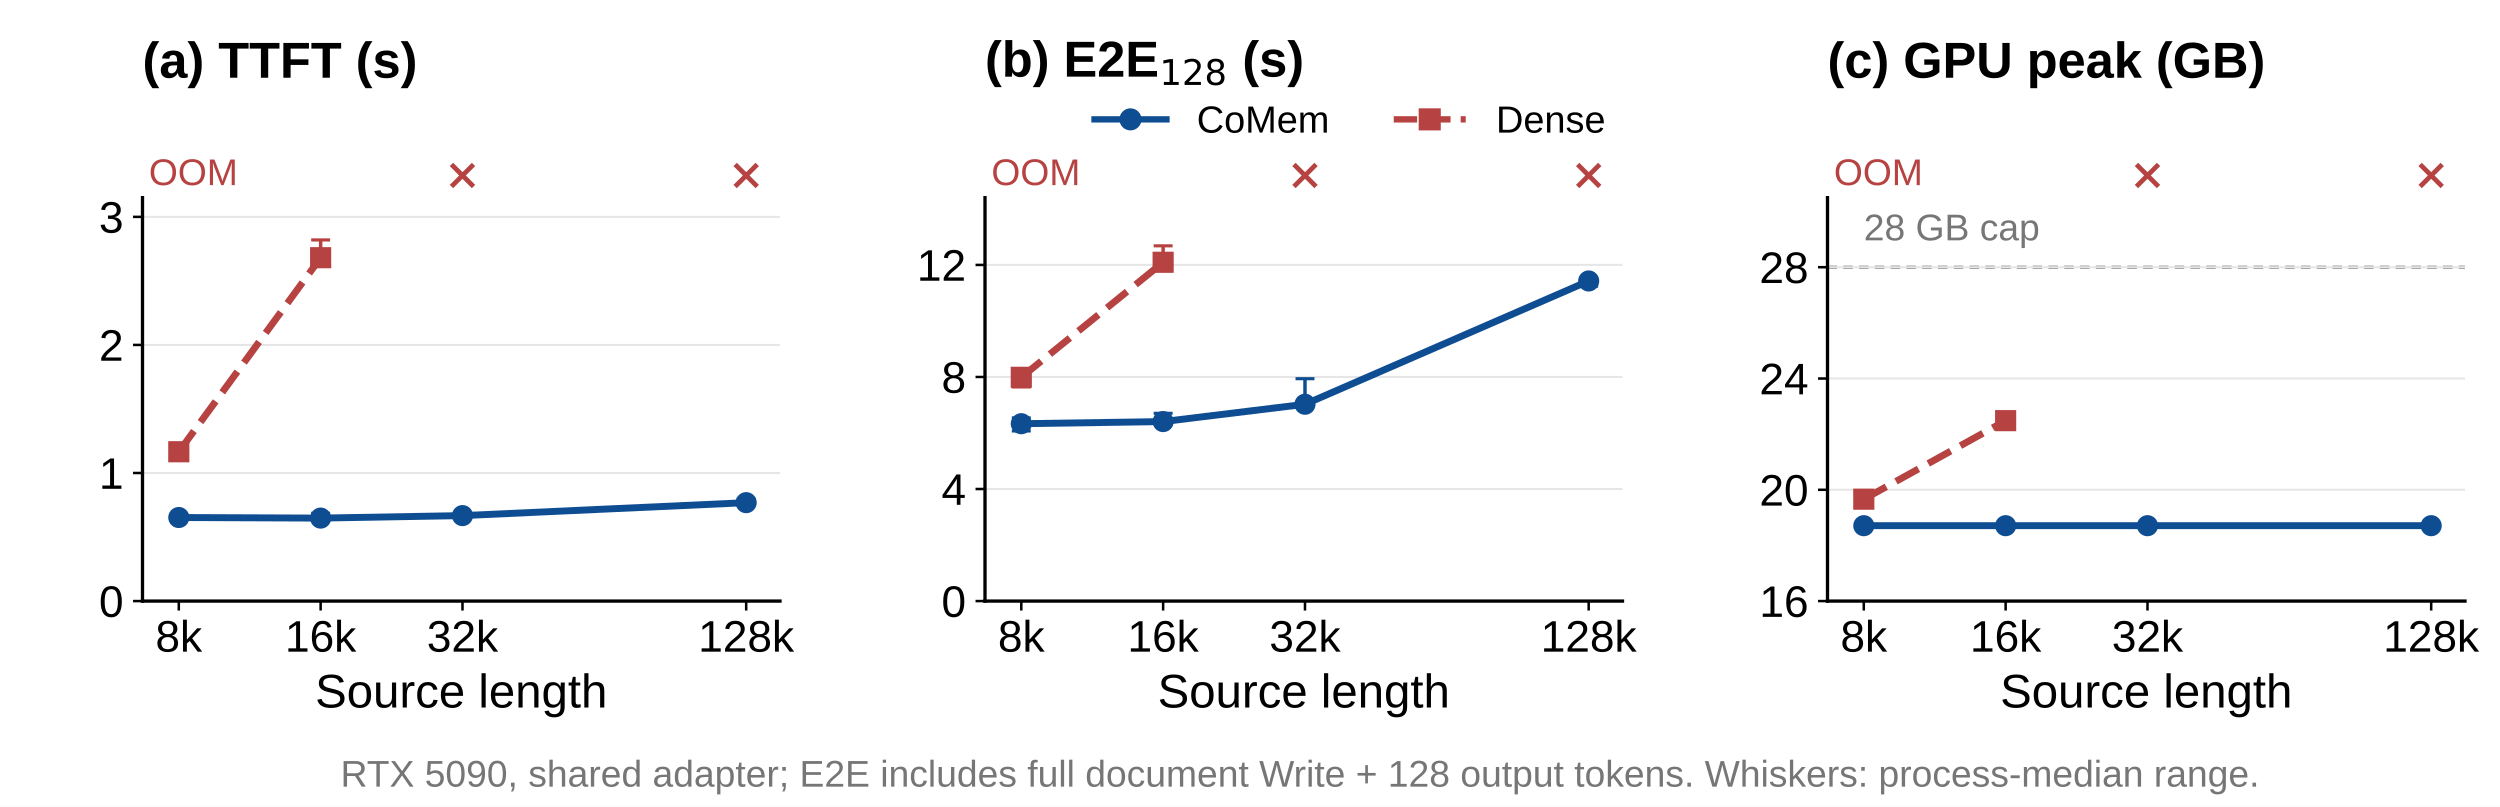
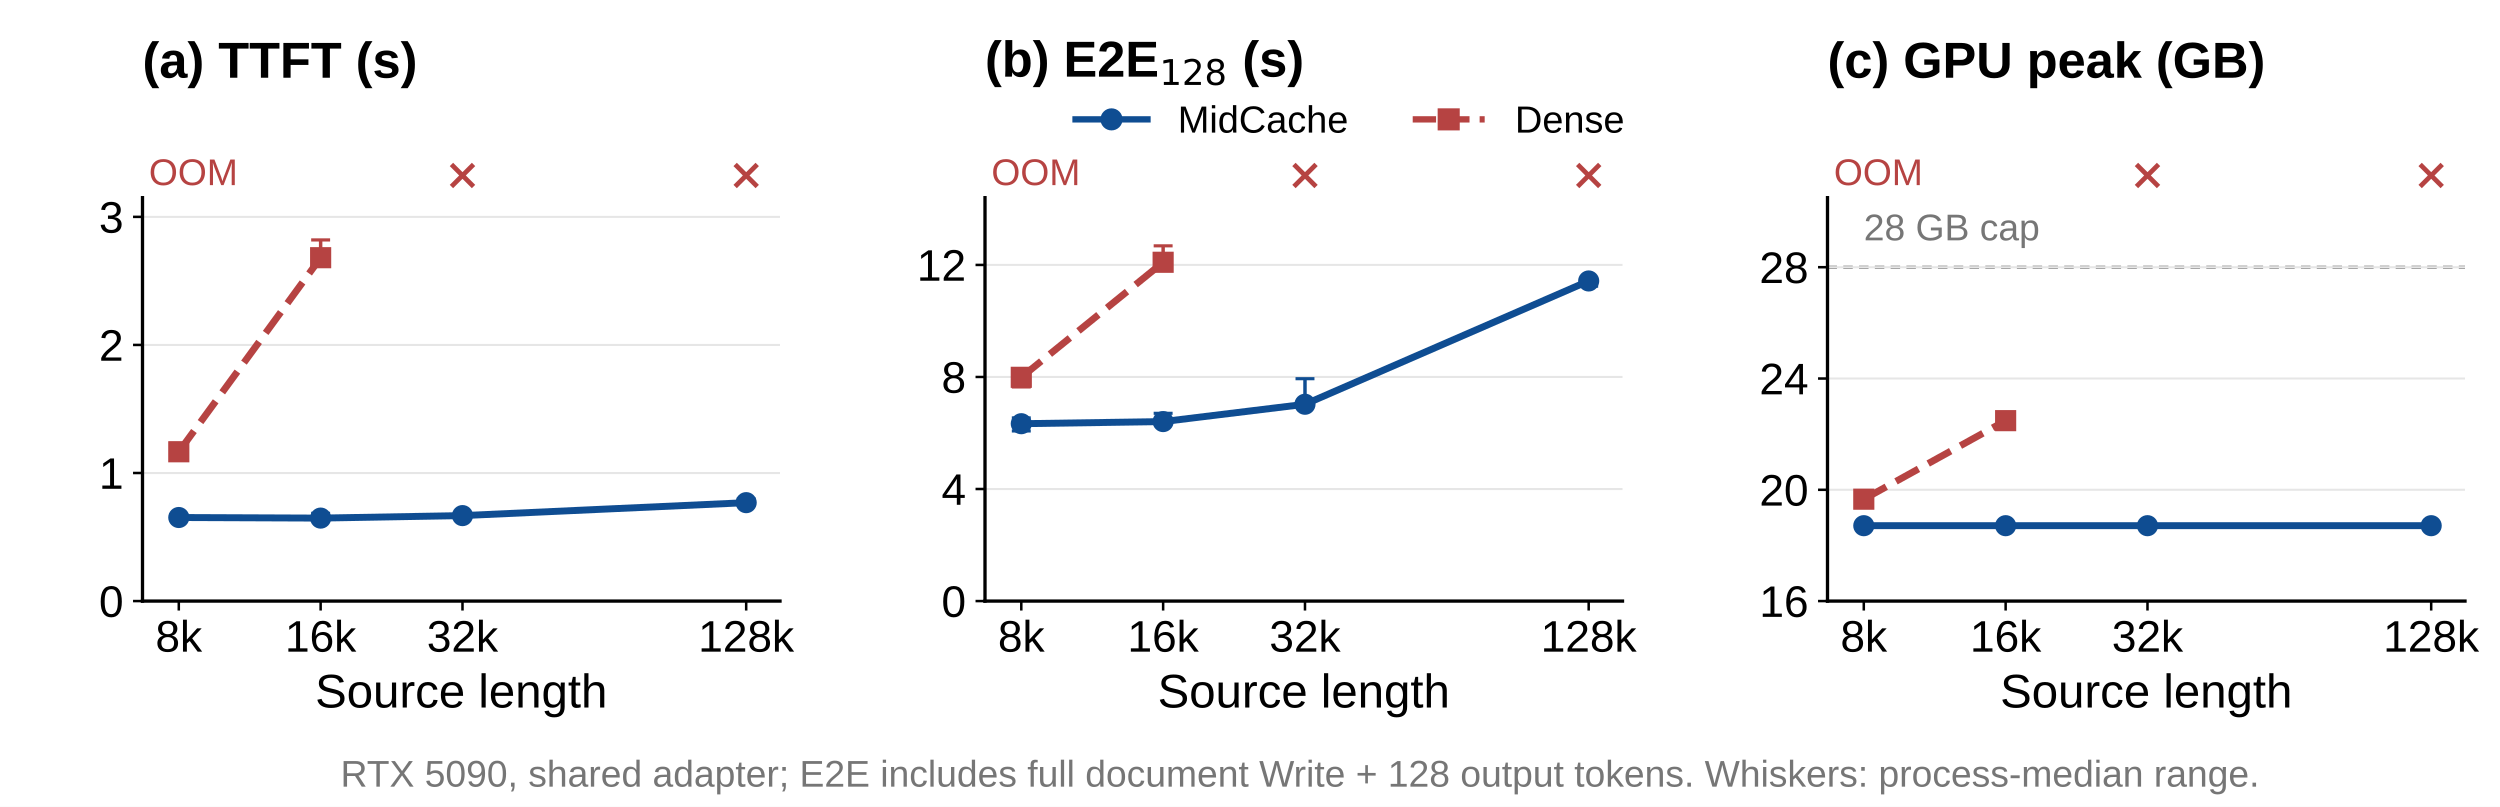
<svg xmlns="http://www.w3.org/2000/svg" xmlns:xlink="http://www.w3.org/1999/xlink" width="792pt" height="255.6pt" viewBox="0 0 792 255.6" version="1.1">
  <defs>
    <style type="text/css">*{stroke-linejoin: round; stroke-linecap: butt}</style>
  </defs>
  <g id="figure_1">
    <g id="patch_1">
      <path d="M 0 255.6  L 792 255.6  L 792 0  L 0 0  z " style="fill: #ffffff" />
    </g>
    <g id="axes_1">
      <g id="patch_2">
        <path d="M 45.144 190.422  L 247.104 190.422  L 247.104 62.622  L 45.144 62.622  z " style="fill: #ffffff" />
      </g>
      <g id="matplotlib.axis_1">
        <g id="xtick_1">
          <g id="line2d_1">
            <defs>
-               <path id="m6f67089d65" d="M 0 0  L 0 3  " style="stroke: #000000; stroke-width: 0.8" />
+               <path id="m0a75c3fbe1" d="M 0 0  L 0 3  " style="stroke: #000000; stroke-width: 0.8" />
            </defs>
            <g>
-               <use xlink:href="#m6f67089d65" x="56.641" y="190.422" style="stroke: #000000; stroke-width: 0.8" />
+               <use xlink:href="#m0a75c3fbe1" x="56.641" y="190.422" style="stroke: #000000; stroke-width: 0.8" />
            </g>
          </g>
          <g id="text_1">
            <text style="font-size: 14px; font-family: 'Arial', 'DejaVu Sans', sans-serif; text-anchor: middle" x="56.641" y="206.443" transform="rotate(-0 56.64076 206.4429)">8k</text>
          </g>
        </g>
        <g id="xtick_2">
          <g id="line2d_2">
            <g>
-               <use xlink:href="#m6f67089d65" x="101.578" y="190.422" style="stroke: #000000; stroke-width: 0.8" />
+               <use xlink:href="#m0a75c3fbe1" x="101.578" y="190.422" style="stroke: #000000; stroke-width: 0.8" />
            </g>
          </g>
          <g id="text_2">
            <text style="font-size: 14px; font-family: 'Arial', 'DejaVu Sans', sans-serif; text-anchor: middle" x="101.578" y="206.443" transform="rotate(-0 101.5782 206.4429)">16k</text>
          </g>
        </g>
        <g id="xtick_3">
          <g id="line2d_3">
            <g>
-               <use xlink:href="#m6f67089d65" x="146.516" y="190.422" style="stroke: #000000; stroke-width: 0.8" />
+               <use xlink:href="#m0a75c3fbe1" x="146.516" y="190.422" style="stroke: #000000; stroke-width: 0.8" />
            </g>
          </g>
          <g id="text_3">
            <text style="font-size: 14px; font-family: 'Arial', 'DejaVu Sans', sans-serif; text-anchor: middle" x="146.516" y="206.443" transform="rotate(-0 146.5157 206.4429)">32k</text>
          </g>
        </g>
        <g id="xtick_4">
          <g id="line2d_4">
            <g>
-               <use xlink:href="#m6f67089d65" x="236.391" y="190.422" style="stroke: #000000; stroke-width: 0.8" />
+               <use xlink:href="#m0a75c3fbe1" x="236.391" y="190.422" style="stroke: #000000; stroke-width: 0.8" />
            </g>
          </g>
          <g id="text_4">
            <text style="font-size: 14px; font-family: 'Arial', 'DejaVu Sans', sans-serif; text-anchor: middle" x="236.391" y="206.443" transform="rotate(-0 236.3907 206.4429)">128k</text>
          </g>
        </g>
        <g id="text_5">
          <text style="font-size: 15px; font-family: 'Arial', 'DejaVu Sans', sans-serif; text-anchor: middle" x="146.124" y="224.145" transform="rotate(-0 146.124 224.145)">Source length</text>
        </g>
      </g>
      <g id="matplotlib.axis_2">
        <g id="ytick_1">
          <g id="line2d_5">
-             <path d="M 45.144 190.422  L 247.104 190.422  " clip-path="url(#pb124d1612d)" style="fill: none; stroke: #e6e6e6; stroke-width: 0.65; stroke-linecap: square" />
+             <path d="M 45.144 190.422  L 247.104 190.422  " clip-path="url(#p3a15ab857f)" style="fill: none; stroke: #e6e6e6; stroke-width: 0.65; stroke-linecap: square" />
          </g>
          <g id="line2d_6">
            <defs>
-               <path id="m1e5330bd41" d="M 0 0  L -3 0  " style="stroke: #000000; stroke-width: 0.8" />
+               <path id="m184f28106f" d="M 0 0  L -3 0  " style="stroke: #000000; stroke-width: 0.8" />
            </defs>
            <g>
-               <use xlink:href="#m1e5330bd41" x="45.144" y="190.422" style="stroke: #000000; stroke-width: 0.8" />
+               <use xlink:href="#m184f28106f" x="45.144" y="190.422" style="stroke: #000000; stroke-width: 0.8" />
            </g>
          </g>
          <g id="text_6">
            <text style="font-size: 14px; font-family: 'Arial', 'DejaVu Sans', sans-serif; text-anchor: end" x="39.144" y="195.432" transform="rotate(-0 39.144 195.4325)">0</text>
          </g>
        </g>
        <g id="ytick_2">
          <g id="line2d_7">
-             <path d="M 45.144 149.851  L 247.104 149.851  " clip-path="url(#pb124d1612d)" style="fill: none; stroke: #e6e6e6; stroke-width: 0.65; stroke-linecap: square" />
+             <path d="M 45.144 149.851  L 247.104 149.851  " clip-path="url(#p3a15ab857f)" style="fill: none; stroke: #e6e6e6; stroke-width: 0.65; stroke-linecap: square" />
          </g>
          <g id="line2d_8">
            <g>
-               <use xlink:href="#m1e5330bd41" x="45.144" y="149.851" style="stroke: #000000; stroke-width: 0.8" />
+               <use xlink:href="#m184f28106f" x="45.144" y="149.851" style="stroke: #000000; stroke-width: 0.8" />
            </g>
          </g>
          <g id="text_7">
            <text style="font-size: 14px; font-family: 'Arial', 'DejaVu Sans', sans-serif; text-anchor: end" x="39.144" y="154.861" transform="rotate(-0 39.144 154.861)">1</text>
          </g>
        </g>
        <g id="ytick_3">
          <g id="line2d_9">
-             <path d="M 45.144 109.279  L 247.104 109.279  " clip-path="url(#pb124d1612d)" style="fill: none; stroke: #e6e6e6; stroke-width: 0.65; stroke-linecap: square" />
+             <path d="M 45.144 109.279  L 247.104 109.279  " clip-path="url(#p3a15ab857f)" style="fill: none; stroke: #e6e6e6; stroke-width: 0.65; stroke-linecap: square" />
          </g>
          <g id="line2d_10">
            <g>
-               <use xlink:href="#m1e5330bd41" x="45.144" y="109.279" style="stroke: #000000; stroke-width: 0.8" />
+               <use xlink:href="#m184f28106f" x="45.144" y="109.279" style="stroke: #000000; stroke-width: 0.8" />
            </g>
          </g>
          <g id="text_8">
            <text style="font-size: 14px; font-family: 'Arial', 'DejaVu Sans', sans-serif; text-anchor: end" x="39.144" y="114.29" transform="rotate(-0 39.144 114.2896)">2</text>
          </g>
        </g>
        <g id="ytick_4">
          <g id="line2d_11">
-             <path d="M 45.144 68.708  L 247.104 68.708  " clip-path="url(#pb124d1612d)" style="fill: none; stroke: #e6e6e6; stroke-width: 0.65; stroke-linecap: square" />
+             <path d="M 45.144 68.708  L 247.104 68.708  " clip-path="url(#p3a15ab857f)" style="fill: none; stroke: #e6e6e6; stroke-width: 0.65; stroke-linecap: square" />
          </g>
          <g id="line2d_12">
            <g>
-               <use xlink:href="#m1e5330bd41" x="45.144" y="68.708" style="stroke: #000000; stroke-width: 0.8" />
+               <use xlink:href="#m184f28106f" x="45.144" y="68.708" style="stroke: #000000; stroke-width: 0.8" />
            </g>
          </g>
          <g id="text_9">
            <text style="font-size: 14px; font-family: 'Arial', 'DejaVu Sans', sans-serif; text-anchor: end" x="39.144" y="73.718" transform="rotate(-0 39.144 73.71818)">3</text>
          </g>
        </g>
      </g>
      <g id="line2d_13">
        <path d="M 146.516 55.593  " style="fill: none; stroke: #b64342; stroke-width: 1.5; stroke-linecap: square" />
        <defs>
-           <path id="mdfc787a6b2" d="M -3.5 3.5  L 3.5 -3.5  M -3.5 -3.5  L 3.5 3.5  " style="stroke: #b64342; stroke-width: 1.5" />
+           <path id="m2ab7373d1a" d="M -3.5 3.5  L 3.5 -3.5  M -3.5 -3.5  L 3.5 3.5  " style="stroke: #b64342; stroke-width: 1.5" />
        </defs>
        <g>
-           <use xlink:href="#mdfc787a6b2" x="146.516" y="55.593" style="fill: #b64342; stroke: #b64342; stroke-width: 1.5" />
+           <use xlink:href="#m2ab7373d1a" x="146.516" y="55.593" style="fill: #b64342; stroke: #b64342; stroke-width: 1.5" />
        </g>
      </g>
      <g id="line2d_14">
        <path d="M 236.391 55.593  " style="fill: none; stroke: #b64342; stroke-width: 1.5; stroke-linecap: square" />
        <g>
-           <use xlink:href="#mdfc787a6b2" x="236.391" y="55.593" style="fill: #b64342; stroke: #b64342; stroke-width: 1.5" />
+           <use xlink:href="#m2ab7373d1a" x="236.391" y="55.593" style="fill: #b64342; stroke: #b64342; stroke-width: 1.5" />
        </g>
      </g>
      <g id="patch_3">
        <path d="M 45.144 190.422  L 45.144 62.622  " style="fill: none; stroke: #000000; stroke-width: 1.05; stroke-linejoin: miter; stroke-linecap: square" />
      </g>
      <g id="patch_4">
        <path d="M 45.144 190.422  L 247.104 190.422  " style="fill: none; stroke: #000000; stroke-width: 1.05; stroke-linejoin: miter; stroke-linecap: square" />
      </g>
      <g id="text_10">
        <text style="font-size: 11.8px; font-family: 'Arial', 'DejaVu Sans', sans-serif; text-anchor: start; fill: #b64342" x="47.164" y="58.643" transform="rotate(-0 47.1636 58.64348)">OOM</text>
      </g>
      <g id="text_11">
        <text style="font-weight: 700; font-size: 16px; font-family: 'Arial', 'DejaVu Sans', sans-serif; text-anchor: start" x="45.144" y="24.622" transform="rotate(-0 45.144 24.622)">(a) TTFT (s)</text>
      </g>
      <g id="LineCollection_1">
-         <path d="M 56.641 143.259  L 56.641 140.442  " clip-path="url(#pb124d1612d)" style="fill: none; stroke: #b64342; stroke-width: 1.1" />
-         <path d="M 101.578 81.681  L 101.578 76.01  " clip-path="url(#pb124d1612d)" style="fill: none; stroke: #b64342; stroke-width: 1.1" />
-         <path clip-path="url(#pb124d1612d)" style="fill: none; stroke: #b64342; stroke-width: 1.1" />
-         <path clip-path="url(#pb124d1612d)" style="fill: none; stroke: #b64342; stroke-width: 1.1" />
+         <path d="M 56.641 143.259  L 56.641 140.442  " clip-path="url(#p3a15ab857f)" style="fill: none; stroke: #b64342; stroke-width: 1.1" />
+         <path d="M 101.578 81.681  L 101.578 76.01  " clip-path="url(#p3a15ab857f)" style="fill: none; stroke: #b64342; stroke-width: 1.1" />
+         <path clip-path="url(#p3a15ab857f)" style="fill: none; stroke: #b64342; stroke-width: 1.1" />
+         <path clip-path="url(#p3a15ab857f)" style="fill: none; stroke: #b64342; stroke-width: 1.1" />
      </g>
      <g id="line2d_15">
        <defs>
-           <path id="m5ce0ee86e4" d="M 3 0  L -3 -0  " style="stroke: #b64342" />
+           <path id="m400ec17db2" d="M 3 0  L -3 -0  " style="stroke: #b64342" />
        </defs>
-         <g clip-path="url(#pb124d1612d)">
-           <use xlink:href="#m5ce0ee86e4" x="56.641" y="143.259" style="fill: #1f77b4; stroke: #b64342" />
-           <use xlink:href="#m5ce0ee86e4" x="101.578" y="81.681" style="fill: #1f77b4; stroke: #b64342" />
+         <g clip-path="url(#p3a15ab857f)">
+           <use xlink:href="#m400ec17db2" x="56.641" y="143.259" style="fill: #1f77b4; stroke: #b64342" />
+           <use xlink:href="#m400ec17db2" x="101.578" y="81.681" style="fill: #1f77b4; stroke: #b64342" />
        </g>
      </g>
      <g id="line2d_16">
-         <g clip-path="url(#pb124d1612d)">
-           <use xlink:href="#m5ce0ee86e4" x="56.641" y="140.442" style="fill: #1f77b4; stroke: #b64342" />
-           <use xlink:href="#m5ce0ee86e4" x="101.578" y="76.01" style="fill: #1f77b4; stroke: #b64342" />
+         <g clip-path="url(#p3a15ab857f)">
+           <use xlink:href="#m400ec17db2" x="56.641" y="140.442" style="fill: #1f77b4; stroke: #b64342" />
+           <use xlink:href="#m400ec17db2" x="101.578" y="76.01" style="fill: #1f77b4; stroke: #b64342" />
        </g>
      </g>
      <g id="LineCollection_2">
-         <path d="M 56.641 164.488  L 56.641 163.142  " clip-path="url(#pb124d1612d)" style="fill: none; stroke: #0f4d92; stroke-width: 1.1" />
-         <path d="M 101.578 164.173  L 101.578 162.621  " clip-path="url(#pb124d1612d)" style="fill: none; stroke: #0f4d92; stroke-width: 1.1" />
-         <path d="M 146.516 163.373  L 146.516 163.336  " clip-path="url(#pb124d1612d)" style="fill: none; stroke: #0f4d92; stroke-width: 1.1" />
-         <path d="M 236.391 159.584  L 236.391 158.106  " clip-path="url(#pb124d1612d)" style="fill: none; stroke: #0f4d92; stroke-width: 1.1" />
+         <path d="M 56.641 164.488  L 56.641 163.142  " clip-path="url(#p3a15ab857f)" style="fill: none; stroke: #0f4d92; stroke-width: 1.1" />
+         <path d="M 101.578 164.173  L 101.578 162.621  " clip-path="url(#p3a15ab857f)" style="fill: none; stroke: #0f4d92; stroke-width: 1.1" />
+         <path d="M 146.516 163.373  L 146.516 163.336  " clip-path="url(#p3a15ab857f)" style="fill: none; stroke: #0f4d92; stroke-width: 1.1" />
+         <path d="M 236.391 159.584  L 236.391 158.106  " clip-path="url(#p3a15ab857f)" style="fill: none; stroke: #0f4d92; stroke-width: 1.1" />
      </g>
      <g id="line2d_17">
        <defs>
-           <path id="m7ff48289a0" d="M 3 0  L -3 -0  " style="stroke: #0f4d92" />
+           <path id="m2386eefab4" d="M 3 0  L -3 -0  " style="stroke: #0f4d92" />
        </defs>
-         <g clip-path="url(#pb124d1612d)">
-           <use xlink:href="#m7ff48289a0" x="56.641" y="164.488" style="fill: #1f77b4; stroke: #0f4d92" />
-           <use xlink:href="#m7ff48289a0" x="101.578" y="164.173" style="fill: #1f77b4; stroke: #0f4d92" />
-           <use xlink:href="#m7ff48289a0" x="146.516" y="163.373" style="fill: #1f77b4; stroke: #0f4d92" />
-           <use xlink:href="#m7ff48289a0" x="236.391" y="159.584" style="fill: #1f77b4; stroke: #0f4d92" />
+         <g clip-path="url(#p3a15ab857f)">
+           <use xlink:href="#m2386eefab4" x="56.641" y="164.488" style="fill: #1f77b4; stroke: #0f4d92" />
+           <use xlink:href="#m2386eefab4" x="101.578" y="164.173" style="fill: #1f77b4; stroke: #0f4d92" />
+           <use xlink:href="#m2386eefab4" x="146.516" y="163.373" style="fill: #1f77b4; stroke: #0f4d92" />
+           <use xlink:href="#m2386eefab4" x="236.391" y="159.584" style="fill: #1f77b4; stroke: #0f4d92" />
        </g>
      </g>
      <g id="line2d_18">
-         <g clip-path="url(#pb124d1612d)">
-           <use xlink:href="#m7ff48289a0" x="56.641" y="163.142" style="fill: #1f77b4; stroke: #0f4d92" />
-           <use xlink:href="#m7ff48289a0" x="101.578" y="162.621" style="fill: #1f77b4; stroke: #0f4d92" />
-           <use xlink:href="#m7ff48289a0" x="146.516" y="163.336" style="fill: #1f77b4; stroke: #0f4d92" />
-           <use xlink:href="#m7ff48289a0" x="236.391" y="158.106" style="fill: #1f77b4; stroke: #0f4d92" />
+         <g clip-path="url(#p3a15ab857f)">
+           <use xlink:href="#m2386eefab4" x="56.641" y="163.142" style="fill: #1f77b4; stroke: #0f4d92" />
+           <use xlink:href="#m2386eefab4" x="101.578" y="162.621" style="fill: #1f77b4; stroke: #0f4d92" />
+           <use xlink:href="#m2386eefab4" x="146.516" y="163.336" style="fill: #1f77b4; stroke: #0f4d92" />
+           <use xlink:href="#m2386eefab4" x="236.391" y="158.106" style="fill: #1f77b4; stroke: #0f4d92" />
        </g>
      </g>
      <g id="line2d_19">
-         <path d="M 56.641 143.121  L 101.578 81.64  " clip-path="url(#pb124d1612d)" style="fill: none; stroke-dasharray: 8.14,3.52; stroke-dashoffset: 0; stroke: #b64342; stroke-width: 2.2" />
+         <path d="M 56.641 143.121  L 101.578 81.64  " clip-path="url(#p3a15ab857f)" style="fill: none; stroke-dasharray: 8.14,3.52; stroke-dashoffset: 0; stroke: #b64342; stroke-width: 2.2" />
        <defs>
-           <path id="mf79d7c995a" d="M -2.85 2.85  L 2.85 2.85  L 2.85 -2.85  L -2.85 -2.85  z " style="stroke: #b64342; stroke-linejoin: miter" />
+           <path id="m74f9d1baf5" d="M -2.85 2.85  L 2.85 2.85  L 2.85 -2.85  L -2.85 -2.85  z " style="stroke: #b64342; stroke-linejoin: miter" />
        </defs>
-         <g clip-path="url(#pb124d1612d)">
-           <use xlink:href="#mf79d7c995a" x="56.641" y="143.121" style="fill: #b64342; stroke: #b64342; stroke-linejoin: miter" />
-           <use xlink:href="#mf79d7c995a" x="101.578" y="81.64" style="fill: #b64342; stroke: #b64342; stroke-linejoin: miter" />
+         <g clip-path="url(#p3a15ab857f)">
+           <use xlink:href="#m74f9d1baf5" x="56.641" y="143.121" style="fill: #b64342; stroke: #b64342; stroke-linejoin: miter" />
+           <use xlink:href="#m74f9d1baf5" x="101.578" y="81.64" style="fill: #b64342; stroke: #b64342; stroke-linejoin: miter" />
        </g>
      </g>
      <g id="line2d_20">
-         <path d="M 56.641 163.946  L 101.578 164.133  L 146.516 163.342  L 236.391 159.24  " clip-path="url(#pb124d1612d)" style="fill: none; stroke: #0f4d92; stroke-width: 2.2; stroke-linecap: square" />
+         <path d="M 56.641 163.946  L 101.578 164.133  L 146.516 163.342  L 236.391 159.24  " clip-path="url(#p3a15ab857f)" style="fill: none; stroke: #0f4d92; stroke-width: 2.2; stroke-linecap: square" />
        <defs>
-           <path id="m56e63b54ed" d="M 0 2.85  C 0.756 2.85 1.481 2.55 2.015 2.015  C 2.55 1.481 2.85 0.756 2.85 0  C 2.85 -0.756 2.55 -1.481 2.015 -2.015  C 1.481 -2.55 0.756 -2.85 0 -2.85  C -0.756 -2.85 -1.481 -2.55 -2.015 -2.015  C -2.55 -1.481 -2.85 -0.756 -2.85 0  C -2.85 0.756 -2.55 1.481 -2.015 2.015  C -1.481 2.55 -0.756 2.85 0 2.85  z " style="stroke: #0f4d92" />
+           <path id="m50505230e4" d="M 0 2.85  C 0.756 2.85 1.481 2.55 2.015 2.015  C 2.55 1.481 2.85 0.756 2.85 0  C 2.85 -0.756 2.55 -1.481 2.015 -2.015  C 1.481 -2.55 0.756 -2.85 0 -2.85  C -0.756 -2.85 -1.481 -2.55 -2.015 -2.015  C -2.55 -1.481 -2.85 -0.756 -2.85 0  C -2.85 0.756 -2.55 1.481 -2.015 2.015  C -1.481 2.55 -0.756 2.85 0 2.85  z " style="stroke: #0f4d92" />
        </defs>
-         <g clip-path="url(#pb124d1612d)">
-           <use xlink:href="#m56e63b54ed" x="56.641" y="163.946" style="fill: #0f4d92; stroke: #0f4d92" />
-           <use xlink:href="#m56e63b54ed" x="101.578" y="164.133" style="fill: #0f4d92; stroke: #0f4d92" />
-           <use xlink:href="#m56e63b54ed" x="146.516" y="163.342" style="fill: #0f4d92; stroke: #0f4d92" />
-           <use xlink:href="#m56e63b54ed" x="236.391" y="159.24" style="fill: #0f4d92; stroke: #0f4d92" />
+         <g clip-path="url(#p3a15ab857f)">
+           <use xlink:href="#m50505230e4" x="56.641" y="163.946" style="fill: #0f4d92; stroke: #0f4d92" />
+           <use xlink:href="#m50505230e4" x="101.578" y="164.133" style="fill: #0f4d92; stroke: #0f4d92" />
+           <use xlink:href="#m50505230e4" x="146.516" y="163.342" style="fill: #0f4d92; stroke: #0f4d92" />
+           <use xlink:href="#m50505230e4" x="236.391" y="159.24" style="fill: #0f4d92; stroke: #0f4d92" />
        </g>
      </g>
    </g>
    <g id="axes_2">
      <g id="patch_5">
        <path d="M 312.048 190.422  L 514.008 190.422  L 514.008 62.622  L 312.048 62.622  z " style="fill: #ffffff" />
      </g>
      <g id="matplotlib.axis_3">
        <g id="xtick_5">
          <g id="line2d_21">
            <g>
-               <use xlink:href="#m6f67089d65" x="323.545" y="190.422" style="stroke: #000000; stroke-width: 0.8" />
+               <use xlink:href="#m0a75c3fbe1" x="323.545" y="190.422" style="stroke: #000000; stroke-width: 0.8" />
            </g>
          </g>
          <g id="text_12">
            <text style="font-size: 14px; font-family: 'Arial', 'DejaVu Sans', sans-serif; text-anchor: middle" x="323.545" y="206.443" transform="rotate(-0 323.5448 206.4429)">8k</text>
          </g>
        </g>
        <g id="xtick_6">
          <g id="line2d_22">
            <g>
-               <use xlink:href="#m6f67089d65" x="368.482" y="190.422" style="stroke: #000000; stroke-width: 0.8" />
+               <use xlink:href="#m0a75c3fbe1" x="368.482" y="190.422" style="stroke: #000000; stroke-width: 0.8" />
            </g>
          </g>
          <g id="text_13">
            <text style="font-size: 14px; font-family: 'Arial', 'DejaVu Sans', sans-serif; text-anchor: middle" x="368.482" y="206.443" transform="rotate(-0 368.4822 206.4429)">16k</text>
          </g>
        </g>
        <g id="xtick_7">
          <g id="line2d_23">
            <g>
-               <use xlink:href="#m6f67089d65" x="413.42" y="190.422" style="stroke: #000000; stroke-width: 0.8" />
+               <use xlink:href="#m0a75c3fbe1" x="413.42" y="190.422" style="stroke: #000000; stroke-width: 0.8" />
            </g>
          </g>
          <g id="text_14">
            <text style="font-size: 14px; font-family: 'Arial', 'DejaVu Sans', sans-serif; text-anchor: middle" x="413.42" y="206.443" transform="rotate(-0 413.4197 206.4429)">32k</text>
          </g>
        </g>
        <g id="xtick_8">
          <g id="line2d_24">
            <g>
-               <use xlink:href="#m6f67089d65" x="503.295" y="190.422" style="stroke: #000000; stroke-width: 0.8" />
+               <use xlink:href="#m0a75c3fbe1" x="503.295" y="190.422" style="stroke: #000000; stroke-width: 0.8" />
            </g>
          </g>
          <g id="text_15">
            <text style="font-size: 14px; font-family: 'Arial', 'DejaVu Sans', sans-serif; text-anchor: middle" x="503.295" y="206.443" transform="rotate(-0 503.2947 206.4429)">128k</text>
          </g>
        </g>
        <g id="text_16">
          <text style="font-size: 15px; font-family: 'Arial', 'DejaVu Sans', sans-serif; text-anchor: middle" x="413.028" y="224.145" transform="rotate(-0 413.028 224.145)">Source length</text>
        </g>
      </g>
      <g id="matplotlib.axis_4">
        <g id="ytick_5">
          <g id="line2d_25">
-             <path d="M 312.048 190.422  L 514.008 190.422  " clip-path="url(#p0734c09fd6)" style="fill: none; stroke: #e6e6e6; stroke-width: 0.65; stroke-linecap: square" />
+             <path d="M 312.048 190.422  L 514.008 190.422  " clip-path="url(#pe697ce3fd0)" style="fill: none; stroke: #e6e6e6; stroke-width: 0.65; stroke-linecap: square" />
          </g>
          <g id="line2d_26">
            <g>
-               <use xlink:href="#m1e5330bd41" x="312.048" y="190.422" style="stroke: #000000; stroke-width: 0.8" />
+               <use xlink:href="#m184f28106f" x="312.048" y="190.422" style="stroke: #000000; stroke-width: 0.8" />
            </g>
          </g>
          <g id="text_17">
            <text style="font-size: 14px; font-family: 'Arial', 'DejaVu Sans', sans-serif; text-anchor: end" x="306.048" y="195.432" transform="rotate(-0 306.048 195.4325)">0</text>
          </g>
        </g>
        <g id="ytick_6">
          <g id="line2d_27">
-             <path d="M 312.048 154.922  L 514.008 154.922  " clip-path="url(#p0734c09fd6)" style="fill: none; stroke: #e6e6e6; stroke-width: 0.65; stroke-linecap: square" />
+             <path d="M 312.048 154.922  L 514.008 154.922  " clip-path="url(#pe697ce3fd0)" style="fill: none; stroke: #e6e6e6; stroke-width: 0.65; stroke-linecap: square" />
          </g>
          <g id="line2d_28">
            <g>
-               <use xlink:href="#m1e5330bd41" x="312.048" y="154.922" style="stroke: #000000; stroke-width: 0.8" />
+               <use xlink:href="#m184f28106f" x="312.048" y="154.922" style="stroke: #000000; stroke-width: 0.8" />
            </g>
          </g>
          <g id="text_18">
            <text style="font-size: 14px; font-family: 'Arial', 'DejaVu Sans', sans-serif; text-anchor: end" x="306.048" y="159.932" transform="rotate(-0 306.048 159.9325)">4</text>
          </g>
        </g>
        <g id="ytick_7">
          <g id="line2d_29">
-             <path d="M 312.048 119.422  L 514.008 119.422  " clip-path="url(#p0734c09fd6)" style="fill: none; stroke: #e6e6e6; stroke-width: 0.65; stroke-linecap: square" />
+             <path d="M 312.048 119.422  L 514.008 119.422  " clip-path="url(#pe697ce3fd0)" style="fill: none; stroke: #e6e6e6; stroke-width: 0.65; stroke-linecap: square" />
          </g>
          <g id="line2d_30">
            <g>
-               <use xlink:href="#m1e5330bd41" x="312.048" y="119.422" style="stroke: #000000; stroke-width: 0.8" />
+               <use xlink:href="#m184f28106f" x="312.048" y="119.422" style="stroke: #000000; stroke-width: 0.8" />
            </g>
          </g>
          <g id="text_19">
            <text style="font-size: 14px; font-family: 'Arial', 'DejaVu Sans', sans-serif; text-anchor: end" x="306.048" y="124.432" transform="rotate(-0 306.048 124.4325)">8</text>
          </g>
        </g>
        <g id="ytick_8">
          <g id="line2d_31">
-             <path d="M 312.048 83.922  L 514.008 83.922  " clip-path="url(#p0734c09fd6)" style="fill: none; stroke: #e6e6e6; stroke-width: 0.65; stroke-linecap: square" />
+             <path d="M 312.048 83.922  L 514.008 83.922  " clip-path="url(#pe697ce3fd0)" style="fill: none; stroke: #e6e6e6; stroke-width: 0.65; stroke-linecap: square" />
          </g>
          <g id="line2d_32">
            <g>
-               <use xlink:href="#m1e5330bd41" x="312.048" y="83.922" style="stroke: #000000; stroke-width: 0.8" />
+               <use xlink:href="#m184f28106f" x="312.048" y="83.922" style="stroke: #000000; stroke-width: 0.8" />
            </g>
          </g>
          <g id="text_20">
            <text style="font-size: 14px; font-family: 'Arial', 'DejaVu Sans', sans-serif; text-anchor: end" x="306.048" y="88.932" transform="rotate(-0 306.048 88.93247)">12</text>
          </g>
        </g>
      </g>
      <g id="line2d_33">
        <path d="M 413.42 55.593  " style="fill: none; stroke: #b64342; stroke-width: 1.5; stroke-linecap: square" />
        <g>
-           <use xlink:href="#mdfc787a6b2" x="413.42" y="55.593" style="fill: #b64342; stroke: #b64342; stroke-width: 1.5" />
+           <use xlink:href="#m2ab7373d1a" x="413.42" y="55.593" style="fill: #b64342; stroke: #b64342; stroke-width: 1.5" />
        </g>
      </g>
      <g id="line2d_34">
        <path d="M 503.295 55.593  " style="fill: none; stroke: #b64342; stroke-width: 1.5; stroke-linecap: square" />
        <g>
-           <use xlink:href="#mdfc787a6b2" x="503.295" y="55.593" style="fill: #b64342; stroke: #b64342; stroke-width: 1.5" />
+           <use xlink:href="#m2ab7373d1a" x="503.295" y="55.593" style="fill: #b64342; stroke: #b64342; stroke-width: 1.5" />
        </g>
      </g>
      <g id="patch_6">
        <path d="M 312.048 190.422  L 312.048 62.622  " style="fill: none; stroke: #000000; stroke-width: 1.05; stroke-linejoin: miter; stroke-linecap: square" />
      </g>
      <g id="patch_7">
        <path d="M 312.048 190.422  L 514.008 190.422  " style="fill: none; stroke: #000000; stroke-width: 1.05; stroke-linejoin: miter; stroke-linecap: square" />
      </g>
      <g id="text_21">
        <text style="font-size: 11.8px; font-family: 'Arial', 'DejaVu Sans', sans-serif; text-anchor: start; fill: #b64342" x="314.068" y="58.643" transform="rotate(-0 314.0676 58.64348)">OOM</text>
      </g>
      <g id="text_22">
        <g transform="translate(312.048 24.622)">
          <text>
            <tspan x="0" y="-0.344" style="font-weight: 700; font-size: 16px; font-family: 'Arial'">(</tspan>
            <tspan x="5.328" y="-0.344" style="font-weight: 700; font-size: 16px; font-family: 'Arial'">b</tspan>
            <tspan x="15.102" y="-0.344" style="font-weight: 700; font-size: 16px; font-family: 'Arial'">)</tspan>
            <tspan x="20.43" y="-0.344" style="font-weight: 700; font-size: 16px; font-family: 'Arial'"> </tspan>
            <tspan x="24.875" y="-0.344" style="font-weight: 700; font-size: 16px; font-family: 'Arial'">E</tspan>
            <tspan x="35.547" y="-0.344" style="font-weight: 700; font-size: 16px; font-family: 'Arial'">2</tspan>
            <tspan x="44.445" y="-0.344" style="font-weight: 700; font-size: 16px; font-family: 'Arial'">E</tspan>
            <tspan x="77.085" y="-0.344" style="font-weight: 700; font-size: 16px; font-family: 'Arial'"> </tspan>
            <tspan x="81.53" y="-0.344" style="font-weight: 700; font-size: 16px; font-family: 'Arial'">(</tspan>
            <tspan x="86.859" y="-0.344" style="font-weight: 700; font-size: 16px; font-family: 'Arial'">s</tspan>
            <tspan x="95.757" y="-0.344" style="font-weight: 700; font-size: 16px; font-family: 'Arial'">)</tspan>
            <tspan x="55.27" y="2.281" style="font-size: 11.2px; font-family: 'DejaVu Sans'">1</tspan>
            <tspan x="62.396" y="2.281" style="font-size: 11.2px; font-family: 'DejaVu Sans'">2</tspan>
            <tspan x="69.522" y="2.281" style="font-size: 11.2px; font-family: 'DejaVu Sans'">8</tspan>
          </text>
        </g>
      </g>
      <g id="LineCollection_3">
-         <path d="M 323.545 122.587  L 323.545 118.319  " clip-path="url(#p0734c09fd6)" style="fill: none; stroke: #b64342; stroke-width: 1.1" />
-         <path d="M 368.482 83.161  L 368.482 77.884  " clip-path="url(#p0734c09fd6)" style="fill: none; stroke: #b64342; stroke-width: 1.1" />
-         <path clip-path="url(#p0734c09fd6)" style="fill: none; stroke: #b64342; stroke-width: 1.1" />
-         <path clip-path="url(#p0734c09fd6)" style="fill: none; stroke: #b64342; stroke-width: 1.1" />
+         <path d="M 323.545 122.587  L 323.545 118.319  " clip-path="url(#pe697ce3fd0)" style="fill: none; stroke: #b64342; stroke-width: 1.1" />
+         <path d="M 368.482 83.161  L 368.482 77.884  " clip-path="url(#pe697ce3fd0)" style="fill: none; stroke: #b64342; stroke-width: 1.1" />
+         <path clip-path="url(#pe697ce3fd0)" style="fill: none; stroke: #b64342; stroke-width: 1.1" />
+         <path clip-path="url(#pe697ce3fd0)" style="fill: none; stroke: #b64342; stroke-width: 1.1" />
      </g>
      <g id="line2d_35">
-         <g clip-path="url(#p0734c09fd6)">
-           <use xlink:href="#m5ce0ee86e4" x="323.545" y="122.587" style="fill: #1f77b4; stroke: #b64342" />
-           <use xlink:href="#m5ce0ee86e4" x="368.482" y="83.161" style="fill: #1f77b4; stroke: #b64342" />
+         <g clip-path="url(#pe697ce3fd0)">
+           <use xlink:href="#m400ec17db2" x="323.545" y="122.587" style="fill: #1f77b4; stroke: #b64342" />
+           <use xlink:href="#m400ec17db2" x="368.482" y="83.161" style="fill: #1f77b4; stroke: #b64342" />
        </g>
      </g>
      <g id="line2d_36">
-         <g clip-path="url(#p0734c09fd6)">
-           <use xlink:href="#m5ce0ee86e4" x="323.545" y="118.319" style="fill: #1f77b4; stroke: #b64342" />
-           <use xlink:href="#m5ce0ee86e4" x="368.482" y="77.884" style="fill: #1f77b4; stroke: #b64342" />
+         <g clip-path="url(#pe697ce3fd0)">
+           <use xlink:href="#m400ec17db2" x="323.545" y="118.319" style="fill: #1f77b4; stroke: #b64342" />
+           <use xlink:href="#m400ec17db2" x="368.482" y="77.884" style="fill: #1f77b4; stroke: #b64342" />
        </g>
      </g>
      <g id="LineCollection_4">
-         <path d="M 323.545 136.524  L 323.545 132.4  " clip-path="url(#p0734c09fd6)" style="fill: none; stroke: #0f4d92; stroke-width: 1.1" />
-         <path d="M 368.482 133.688  L 368.482 130.932  " clip-path="url(#p0734c09fd6)" style="fill: none; stroke: #0f4d92; stroke-width: 1.1" />
-         <path d="M 413.42 128.108  L 413.42 119.971  " clip-path="url(#p0734c09fd6)" style="fill: none; stroke: #0f4d92; stroke-width: 1.1" />
-         <path d="M 503.295 90.657  L 503.295 88.437  " clip-path="url(#p0734c09fd6)" style="fill: none; stroke: #0f4d92; stroke-width: 1.1" />
+         <path d="M 323.545 136.524  L 323.545 132.4  " clip-path="url(#pe697ce3fd0)" style="fill: none; stroke: #0f4d92; stroke-width: 1.1" />
+         <path d="M 368.482 133.688  L 368.482 130.932  " clip-path="url(#pe697ce3fd0)" style="fill: none; stroke: #0f4d92; stroke-width: 1.1" />
+         <path d="M 413.42 128.108  L 413.42 119.971  " clip-path="url(#pe697ce3fd0)" style="fill: none; stroke: #0f4d92; stroke-width: 1.1" />
+         <path d="M 503.295 90.657  L 503.295 88.437  " clip-path="url(#pe697ce3fd0)" style="fill: none; stroke: #0f4d92; stroke-width: 1.1" />
      </g>
      <g id="line2d_37">
-         <g clip-path="url(#p0734c09fd6)">
-           <use xlink:href="#m7ff48289a0" x="323.545" y="136.524" style="fill: #1f77b4; stroke: #0f4d92" />
-           <use xlink:href="#m7ff48289a0" x="368.482" y="133.688" style="fill: #1f77b4; stroke: #0f4d92" />
-           <use xlink:href="#m7ff48289a0" x="413.42" y="128.108" style="fill: #1f77b4; stroke: #0f4d92" />
-           <use xlink:href="#m7ff48289a0" x="503.295" y="90.657" style="fill: #1f77b4; stroke: #0f4d92" />
+         <g clip-path="url(#pe697ce3fd0)">
+           <use xlink:href="#m2386eefab4" x="323.545" y="136.524" style="fill: #1f77b4; stroke: #0f4d92" />
+           <use xlink:href="#m2386eefab4" x="368.482" y="133.688" style="fill: #1f77b4; stroke: #0f4d92" />
+           <use xlink:href="#m2386eefab4" x="413.42" y="128.108" style="fill: #1f77b4; stroke: #0f4d92" />
+           <use xlink:href="#m2386eefab4" x="503.295" y="90.657" style="fill: #1f77b4; stroke: #0f4d92" />
        </g>
      </g>
      <g id="line2d_38">
-         <g clip-path="url(#p0734c09fd6)">
-           <use xlink:href="#m7ff48289a0" x="323.545" y="132.4" style="fill: #1f77b4; stroke: #0f4d92" />
-           <use xlink:href="#m7ff48289a0" x="368.482" y="130.932" style="fill: #1f77b4; stroke: #0f4d92" />
-           <use xlink:href="#m7ff48289a0" x="413.42" y="119.971" style="fill: #1f77b4; stroke: #0f4d92" />
-           <use xlink:href="#m7ff48289a0" x="503.295" y="88.437" style="fill: #1f77b4; stroke: #0f4d92" />
+         <g clip-path="url(#pe697ce3fd0)">
+           <use xlink:href="#m2386eefab4" x="323.545" y="132.4" style="fill: #1f77b4; stroke: #0f4d92" />
+           <use xlink:href="#m2386eefab4" x="368.482" y="130.932" style="fill: #1f77b4; stroke: #0f4d92" />
+           <use xlink:href="#m2386eefab4" x="413.42" y="119.971" style="fill: #1f77b4; stroke: #0f4d92" />
+           <use xlink:href="#m2386eefab4" x="503.295" y="88.437" style="fill: #1f77b4; stroke: #0f4d92" />
        </g>
      </g>
      <g id="line2d_39">
-         <path d="M 323.545 119.532  L 368.482 83.088  " clip-path="url(#p0734c09fd6)" style="fill: none; stroke-dasharray: 8.14,3.52; stroke-dashoffset: 0; stroke: #b64342; stroke-width: 2.2" />
-         <g clip-path="url(#p0734c09fd6)">
-           <use xlink:href="#mf79d7c995a" x="323.545" y="119.532" style="fill: #b64342; stroke: #b64342; stroke-linejoin: miter" />
-           <use xlink:href="#mf79d7c995a" x="368.482" y="83.088" style="fill: #b64342; stroke: #b64342; stroke-linejoin: miter" />
+         <path d="M 323.545 119.532  L 368.482 83.088  " clip-path="url(#pe697ce3fd0)" style="fill: none; stroke-dasharray: 8.14,3.52; stroke-dashoffset: 0; stroke: #b64342; stroke-width: 2.2" />
+         <g clip-path="url(#pe697ce3fd0)">
+           <use xlink:href="#m74f9d1baf5" x="323.545" y="119.532" style="fill: #b64342; stroke: #b64342; stroke-linejoin: miter" />
+           <use xlink:href="#m74f9d1baf5" x="368.482" y="83.088" style="fill: #b64342; stroke: #b64342; stroke-linejoin: miter" />
        </g>
      </g>
      <g id="line2d_40">
-         <path d="M 323.545 134.229  L 368.482 133.558  L 413.42 128.066  L 503.295 89.01  " clip-path="url(#p0734c09fd6)" style="fill: none; stroke: #0f4d92; stroke-width: 2.2; stroke-linecap: square" />
-         <g clip-path="url(#p0734c09fd6)">
-           <use xlink:href="#m56e63b54ed" x="323.545" y="134.229" style="fill: #0f4d92; stroke: #0f4d92" />
-           <use xlink:href="#m56e63b54ed" x="368.482" y="133.558" style="fill: #0f4d92; stroke: #0f4d92" />
-           <use xlink:href="#m56e63b54ed" x="413.42" y="128.066" style="fill: #0f4d92; stroke: #0f4d92" />
-           <use xlink:href="#m56e63b54ed" x="503.295" y="89.01" style="fill: #0f4d92; stroke: #0f4d92" />
+         <path d="M 323.545 134.229  L 368.482 133.558  L 413.42 128.066  L 503.295 89.01  " clip-path="url(#pe697ce3fd0)" style="fill: none; stroke: #0f4d92; stroke-width: 2.2; stroke-linecap: square" />
+         <g clip-path="url(#pe697ce3fd0)">
+           <use xlink:href="#m50505230e4" x="323.545" y="134.229" style="fill: #0f4d92; stroke: #0f4d92" />
+           <use xlink:href="#m50505230e4" x="368.482" y="133.558" style="fill: #0f4d92; stroke: #0f4d92" />
+           <use xlink:href="#m50505230e4" x="413.42" y="128.066" style="fill: #0f4d92; stroke: #0f4d92" />
+           <use xlink:href="#m50505230e4" x="503.295" y="89.01" style="fill: #0f4d92; stroke: #0f4d92" />
        </g>
      </g>
    </g>
    <g id="axes_3">
      <g id="patch_8">
        <path d="M 578.952 190.422  L 780.912 190.422  L 780.912 62.622  L 578.952 62.622  z " style="fill: #ffffff" />
      </g>
      <g id="line2d_41">
-         <path d="M 578.952 84.656  L 780.912 84.656  " clip-path="url(#p4d6ac7f008)" style="fill: none; stroke-dasharray: 3,2; stroke-dashoffset: 0; stroke: #767676" />
+         <path d="M 578.952 84.656  L 780.912 84.656  " clip-path="url(#pe4c17a0006)" style="fill: none; stroke-dasharray: 3,2; stroke-dashoffset: 0; stroke: #767676" />
      </g>
      <g id="matplotlib.axis_5">
        <g id="xtick_9">
          <g id="line2d_42">
            <g>
-               <use xlink:href="#m6f67089d65" x="590.449" y="190.422" style="stroke: #000000; stroke-width: 0.8" />
+               <use xlink:href="#m0a75c3fbe1" x="590.449" y="190.422" style="stroke: #000000; stroke-width: 0.8" />
            </g>
          </g>
          <g id="text_23">
            <text style="font-size: 14px; font-family: 'Arial', 'DejaVu Sans', sans-serif; text-anchor: middle" x="590.449" y="206.443" transform="rotate(-0 590.4488 206.4429)">8k</text>
          </g>
        </g>
        <g id="xtick_10">
          <g id="line2d_43">
            <g>
-               <use xlink:href="#m6f67089d65" x="635.386" y="190.422" style="stroke: #000000; stroke-width: 0.8" />
+               <use xlink:href="#m0a75c3fbe1" x="635.386" y="190.422" style="stroke: #000000; stroke-width: 0.8" />
            </g>
          </g>
          <g id="text_24">
            <text style="font-size: 14px; font-family: 'Arial', 'DejaVu Sans', sans-serif; text-anchor: middle" x="635.386" y="206.443" transform="rotate(-0 635.3862 206.4429)">16k</text>
          </g>
        </g>
        <g id="xtick_11">
          <g id="line2d_44">
            <g>
-               <use xlink:href="#m6f67089d65" x="680.324" y="190.422" style="stroke: #000000; stroke-width: 0.8" />
+               <use xlink:href="#m0a75c3fbe1" x="680.324" y="190.422" style="stroke: #000000; stroke-width: 0.8" />
            </g>
          </g>
          <g id="text_25">
            <text style="font-size: 14px; font-family: 'Arial', 'DejaVu Sans', sans-serif; text-anchor: middle" x="680.324" y="206.443" transform="rotate(-0 680.3237 206.4429)">32k</text>
          </g>
        </g>
        <g id="xtick_12">
          <g id="line2d_45">
            <g>
-               <use xlink:href="#m6f67089d65" x="770.199" y="190.422" style="stroke: #000000; stroke-width: 0.8" />
+               <use xlink:href="#m0a75c3fbe1" x="770.199" y="190.422" style="stroke: #000000; stroke-width: 0.8" />
            </g>
          </g>
          <g id="text_26">
            <text style="font-size: 14px; font-family: 'Arial', 'DejaVu Sans', sans-serif; text-anchor: middle" x="770.199" y="206.443" transform="rotate(-0 770.1987 206.4429)">128k</text>
          </g>
        </g>
        <g id="text_27">
          <text style="font-size: 15px; font-family: 'Arial', 'DejaVu Sans', sans-serif; text-anchor: middle" x="679.932" y="224.145" transform="rotate(-0 679.932 224.145)">Source length</text>
        </g>
      </g>
      <g id="matplotlib.axis_6">
        <g id="ytick_9">
          <g id="line2d_46">
-             <path d="M 578.952 190.422  L 780.912 190.422  " clip-path="url(#p4d6ac7f008)" style="fill: none; stroke: #e6e6e6; stroke-width: 0.65; stroke-linecap: square" />
+             <path d="M 578.952 190.422  L 780.912 190.422  " clip-path="url(#pe4c17a0006)" style="fill: none; stroke: #e6e6e6; stroke-width: 0.65; stroke-linecap: square" />
          </g>
          <g id="line2d_47">
            <g>
-               <use xlink:href="#m1e5330bd41" x="578.952" y="190.422" style="stroke: #000000; stroke-width: 0.8" />
+               <use xlink:href="#m184f28106f" x="578.952" y="190.422" style="stroke: #000000; stroke-width: 0.8" />
            </g>
          </g>
          <g id="text_28">
            <text style="font-size: 14px; font-family: 'Arial', 'DejaVu Sans', sans-serif; text-anchor: end" x="572.952" y="195.432" transform="rotate(-0 572.952 195.4325)">16</text>
          </g>
        </g>
        <g id="ytick_10">
          <g id="line2d_48">
-             <path d="M 578.952 155.167  L 780.912 155.167  " clip-path="url(#p4d6ac7f008)" style="fill: none; stroke: #e6e6e6; stroke-width: 0.65; stroke-linecap: square" />
+             <path d="M 578.952 155.167  L 780.912 155.167  " clip-path="url(#pe4c17a0006)" style="fill: none; stroke: #e6e6e6; stroke-width: 0.65; stroke-linecap: square" />
          </g>
          <g id="line2d_49">
            <g>
-               <use xlink:href="#m1e5330bd41" x="578.952" y="155.167" style="stroke: #000000; stroke-width: 0.8" />
+               <use xlink:href="#m184f28106f" x="578.952" y="155.167" style="stroke: #000000; stroke-width: 0.8" />
            </g>
          </g>
          <g id="text_29">
            <text style="font-size: 14px; font-family: 'Arial', 'DejaVu Sans', sans-serif; text-anchor: end" x="572.952" y="160.177" transform="rotate(-0 572.952 160.1773)">20</text>
          </g>
        </g>
        <g id="ytick_11">
          <g id="line2d_50">
-             <path d="M 578.952 119.912  L 780.912 119.912  " clip-path="url(#p4d6ac7f008)" style="fill: none; stroke: #e6e6e6; stroke-width: 0.65; stroke-linecap: square" />
+             <path d="M 578.952 119.912  L 780.912 119.912  " clip-path="url(#pe4c17a0006)" style="fill: none; stroke: #e6e6e6; stroke-width: 0.65; stroke-linecap: square" />
          </g>
          <g id="line2d_51">
            <g>
-               <use xlink:href="#m1e5330bd41" x="578.952" y="119.912" style="stroke: #000000; stroke-width: 0.8" />
+               <use xlink:href="#m184f28106f" x="578.952" y="119.912" style="stroke: #000000; stroke-width: 0.8" />
            </g>
          </g>
          <g id="text_30">
            <text style="font-size: 14px; font-family: 'Arial', 'DejaVu Sans', sans-serif; text-anchor: end" x="572.952" y="124.922" transform="rotate(-0 572.952 124.9221)">24</text>
          </g>
        </g>
        <g id="ytick_12">
          <g id="line2d_52">
-             <path d="M 578.952 84.656  L 780.912 84.656  " clip-path="url(#p4d6ac7f008)" style="fill: none; stroke: #e6e6e6; stroke-width: 0.65; stroke-linecap: square" />
+             <path d="M 578.952 84.656  L 780.912 84.656  " clip-path="url(#pe4c17a0006)" style="fill: none; stroke: #e6e6e6; stroke-width: 0.65; stroke-linecap: square" />
          </g>
          <g id="line2d_53">
            <g>
-               <use xlink:href="#m1e5330bd41" x="578.952" y="84.656" style="stroke: #000000; stroke-width: 0.8" />
+               <use xlink:href="#m184f28106f" x="578.952" y="84.656" style="stroke: #000000; stroke-width: 0.8" />
            </g>
          </g>
          <g id="text_31">
            <text style="font-size: 14px; font-family: 'Arial', 'DejaVu Sans', sans-serif; text-anchor: end" x="572.952" y="89.667" transform="rotate(-0 572.952 89.66695)">28</text>
          </g>
        </g>
      </g>
      <g id="line2d_54">
        <path d="M 680.324 55.593  " style="fill: none; stroke: #b64342; stroke-width: 1.5; stroke-linecap: square" />
        <g>
-           <use xlink:href="#mdfc787a6b2" x="680.324" y="55.593" style="fill: #b64342; stroke: #b64342; stroke-width: 1.5" />
+           <use xlink:href="#m2ab7373d1a" x="680.324" y="55.593" style="fill: #b64342; stroke: #b64342; stroke-width: 1.5" />
        </g>
      </g>
      <g id="line2d_55">
        <path d="M 770.199 55.593  " style="fill: none; stroke: #b64342; stroke-width: 1.5; stroke-linecap: square" />
        <g>
-           <use xlink:href="#mdfc787a6b2" x="770.199" y="55.593" style="fill: #b64342; stroke: #b64342; stroke-width: 1.5" />
+           <use xlink:href="#m2ab7373d1a" x="770.199" y="55.593" style="fill: #b64342; stroke: #b64342; stroke-width: 1.5" />
        </g>
      </g>
      <g id="patch_9">
        <path d="M 578.952 190.422  L 578.952 62.622  " style="fill: none; stroke: #000000; stroke-width: 1.05; stroke-linejoin: miter; stroke-linecap: square" />
      </g>
      <g id="patch_10">
        <path d="M 578.952 190.422  L 780.912 190.422  " style="fill: none; stroke: #000000; stroke-width: 1.05; stroke-linejoin: miter; stroke-linecap: square" />
      </g>
      <g id="text_32">
        <text style="font-size: 11.8px; font-family: 'Arial', 'DejaVu Sans', sans-serif; text-anchor: start; fill: #b64342" x="580.972" y="58.643" transform="rotate(-0 580.9716 58.64348)">OOM</text>
      </g>
      <g id="text_33">
        <text style="font-size: 11.8px; font-family: 'Arial', 'DejaVu Sans', sans-serif; text-anchor: start; fill: #767676" x="590.449" y="76.142" transform="rotate(-0 590.4488 76.14158)">28 GB cap</text>
      </g>
      <g id="text_34">
        <text style="font-weight: 700; font-size: 16px; font-family: 'Arial', 'DejaVu Sans', sans-serif; text-anchor: start" x="578.952" y="24.622" transform="rotate(-0 578.952 24.622)">(c) GPU peak (GB)</text>
      </g>
      <g id="line2d_56">
-         <path d="M 590.449 158.143  L 635.386 133.263  " clip-path="url(#p4d6ac7f008)" style="fill: none; stroke-dasharray: 8.14,3.52; stroke-dashoffset: 0; stroke: #b64342; stroke-width: 2.2" />
-         <g clip-path="url(#p4d6ac7f008)">
-           <use xlink:href="#mf79d7c995a" x="590.449" y="158.143" style="fill: #b64342; stroke: #b64342; stroke-linejoin: miter" />
-           <use xlink:href="#mf79d7c995a" x="635.386" y="133.263" style="fill: #b64342; stroke: #b64342; stroke-linejoin: miter" />
+         <path d="M 590.449 158.143  L 635.386 133.263  " clip-path="url(#pe4c17a0006)" style="fill: none; stroke-dasharray: 8.14,3.52; stroke-dashoffset: 0; stroke: #b64342; stroke-width: 2.2" />
+         <g clip-path="url(#pe4c17a0006)">
+           <use xlink:href="#m74f9d1baf5" x="590.449" y="158.143" style="fill: #b64342; stroke: #b64342; stroke-linejoin: miter" />
+           <use xlink:href="#m74f9d1baf5" x="635.386" y="133.263" style="fill: #b64342; stroke: #b64342; stroke-linejoin: miter" />
        </g>
      </g>
      <g id="line2d_57">
-         <path d="M 590.449 166.538  L 635.386 166.538  L 680.324 166.538  L 770.199 166.538  " clip-path="url(#p4d6ac7f008)" style="fill: none; stroke: #0f4d92; stroke-width: 2.2; stroke-linecap: square" />
-         <g clip-path="url(#p4d6ac7f008)">
-           <use xlink:href="#m56e63b54ed" x="590.449" y="166.538" style="fill: #0f4d92; stroke: #0f4d92" />
-           <use xlink:href="#m56e63b54ed" x="635.386" y="166.538" style="fill: #0f4d92; stroke: #0f4d92" />
-           <use xlink:href="#m56e63b54ed" x="680.324" y="166.538" style="fill: #0f4d92; stroke: #0f4d92" />
-           <use xlink:href="#m56e63b54ed" x="770.199" y="166.538" style="fill: #0f4d92; stroke: #0f4d92" />
+         <path d="M 590.449 166.538  L 635.386 166.538  L 680.324 166.538  L 770.199 166.538  " clip-path="url(#pe4c17a0006)" style="fill: none; stroke: #0f4d92; stroke-width: 2.2; stroke-linecap: square" />
+         <g clip-path="url(#pe4c17a0006)">
+           <use xlink:href="#m50505230e4" x="590.449" y="166.538" style="fill: #0f4d92; stroke: #0f4d92" />
+           <use xlink:href="#m50505230e4" x="635.386" y="166.538" style="fill: #0f4d92; stroke: #0f4d92" />
+           <use xlink:href="#m50505230e4" x="680.324" y="166.538" style="fill: #0f4d92; stroke: #0f4d92" />
+           <use xlink:href="#m50505230e4" x="770.199" y="166.538" style="fill: #0f4d92; stroke: #0f4d92" />
        </g>
      </g>
    </g>
    <g id="text_35">
      <text style="font-size: 11.8px; font-family: 'Arial', 'DejaVu Sans', sans-serif; text-anchor: middle; fill: #767676" x="411.84" y="249.21" transform="rotate(-0 411.84 249.21)">RTX 5090, shared adapter; E2E includes full document Write + 128 output tokens. Whiskers: process-median range.</text>
    </g>
    <g id="legend_1">
      <g id="line2d_58">
-         <path d="M 346.735 37.817  L 358.135 37.817  L 369.535 37.817  " style="fill: none; stroke: #0f4d92; stroke-width: 2; stroke-linecap: square" />
+         <path d="M 340.727 37.817  L 352.127 37.817  L 363.527 37.817  " style="fill: none; stroke: #0f4d92; stroke-width: 2; stroke-linecap: square" />
        <defs>
-           <path id="m621814b91e" d="M 0 3  C 0.796 3 1.559 2.684 2.121 2.121  C 2.684 1.559 3 0.796 3 0  C 3 -0.796 2.684 -1.559 2.121 -2.121  C 1.559 -2.684 0.796 -3 0 -3  C -0.796 -3 -1.559 -2.684 -2.121 -2.121  C -2.684 -1.559 -3 -0.796 -3 0  C -3 0.796 -2.684 1.559 -2.121 2.121  C -1.559 2.684 -0.796 3 0 3  z " style="stroke: #0f4d92" />
+           <path id="m3b09810aa6" d="M 0 3  C 0.796 3 1.559 2.684 2.121 2.121  C 2.684 1.559 3 0.796 3 0  C 3 -0.796 2.684 -1.559 2.121 -2.121  C 1.559 -2.684 0.796 -3 0 -3  C -0.796 -3 -1.559 -2.684 -2.121 -2.121  C -2.684 -1.559 -3 -0.796 -3 0  C -3 0.796 -2.684 1.559 -2.121 2.121  C -1.559 2.684 -0.796 3 0 3  z " style="stroke: #0f4d92" />
        </defs>
        <g>
-           <use xlink:href="#m621814b91e" x="358.135" y="37.817" style="fill: #0f4d92; stroke: #0f4d92" />
+           <use xlink:href="#m3b09810aa6" x="352.127" y="37.817" style="fill: #0f4d92; stroke: #0f4d92" />
        </g>
      </g>
      <g id="text_36">
-         <text style="font-size: 12px; font-family: 'Arial', 'DejaVu Sans', sans-serif; text-anchor: start" x="379.135" y="42.017" transform="rotate(-0 379.1353 42.01658)">CoMem</text>
+         <text style="font-size: 12px; font-family: 'Arial', 'DejaVu Sans', sans-serif; text-anchor: start" x="373.127" y="42.017" transform="rotate(-0 373.1269 42.01658)">MidCache</text>
      </g>
      <g id="line2d_59">
-         <path d="M 441.539 37.817  L 452.939 37.817  L 464.339 37.817  " style="fill: none; stroke-dasharray: 7.4,3.2; stroke-dashoffset: 0; stroke: #b64342; stroke-width: 2" />
+         <path d="M 447.548 37.817  L 458.947 37.817  L 470.348 37.817  " style="fill: none; stroke-dasharray: 7.4,3.2; stroke-dashoffset: 0; stroke: #b64342; stroke-width: 2" />
        <defs>
-           <path id="m48b825e0d0" d="M -3 3  L 3 3  L 3 -3  L -3 -3  z " style="stroke: #b64342; stroke-linejoin: miter" />
+           <path id="m933b49aaec" d="M -3 3  L 3 3  L 3 -3  L -3 -3  z " style="stroke: #b64342; stroke-linejoin: miter" />
        </defs>
        <g>
-           <use xlink:href="#m48b825e0d0" x="452.939" y="37.817" style="fill: #b64342; stroke: #b64342; stroke-linejoin: miter" />
+           <use xlink:href="#m933b49aaec" x="458.947" y="37.817" style="fill: #b64342; stroke: #b64342; stroke-linejoin: miter" />
        </g>
      </g>
      <g id="text_37">
-         <text style="font-size: 12px; font-family: 'Arial', 'DejaVu Sans', sans-serif; text-anchor: start" x="473.939" y="42.017" transform="rotate(-0 473.9391 42.01658)">Dense</text>
+         <text style="font-size: 12px; font-family: 'Arial', 'DejaVu Sans', sans-serif; text-anchor: start" x="479.947" y="42.017" transform="rotate(-0 479.9475 42.01658)">Dense</text>
      </g>
    </g>
  </g>
  <defs>
-     <clipPath id="pb124d1612d">
+     <clipPath id="p3a15ab857f">
      <rect x="45.144" y="62.622" width="201.96" height="127.8" />
    </clipPath>
-     <clipPath id="p0734c09fd6">
+     <clipPath id="pe697ce3fd0">
      <rect x="312.048" y="62.622" width="201.96" height="127.8" />
    </clipPath>
-     <clipPath id="p4d6ac7f008">
+     <clipPath id="pe4c17a0006">
      <rect x="578.952" y="62.622" width="201.96" height="127.8" />
    </clipPath>
  </defs>
</svg>
